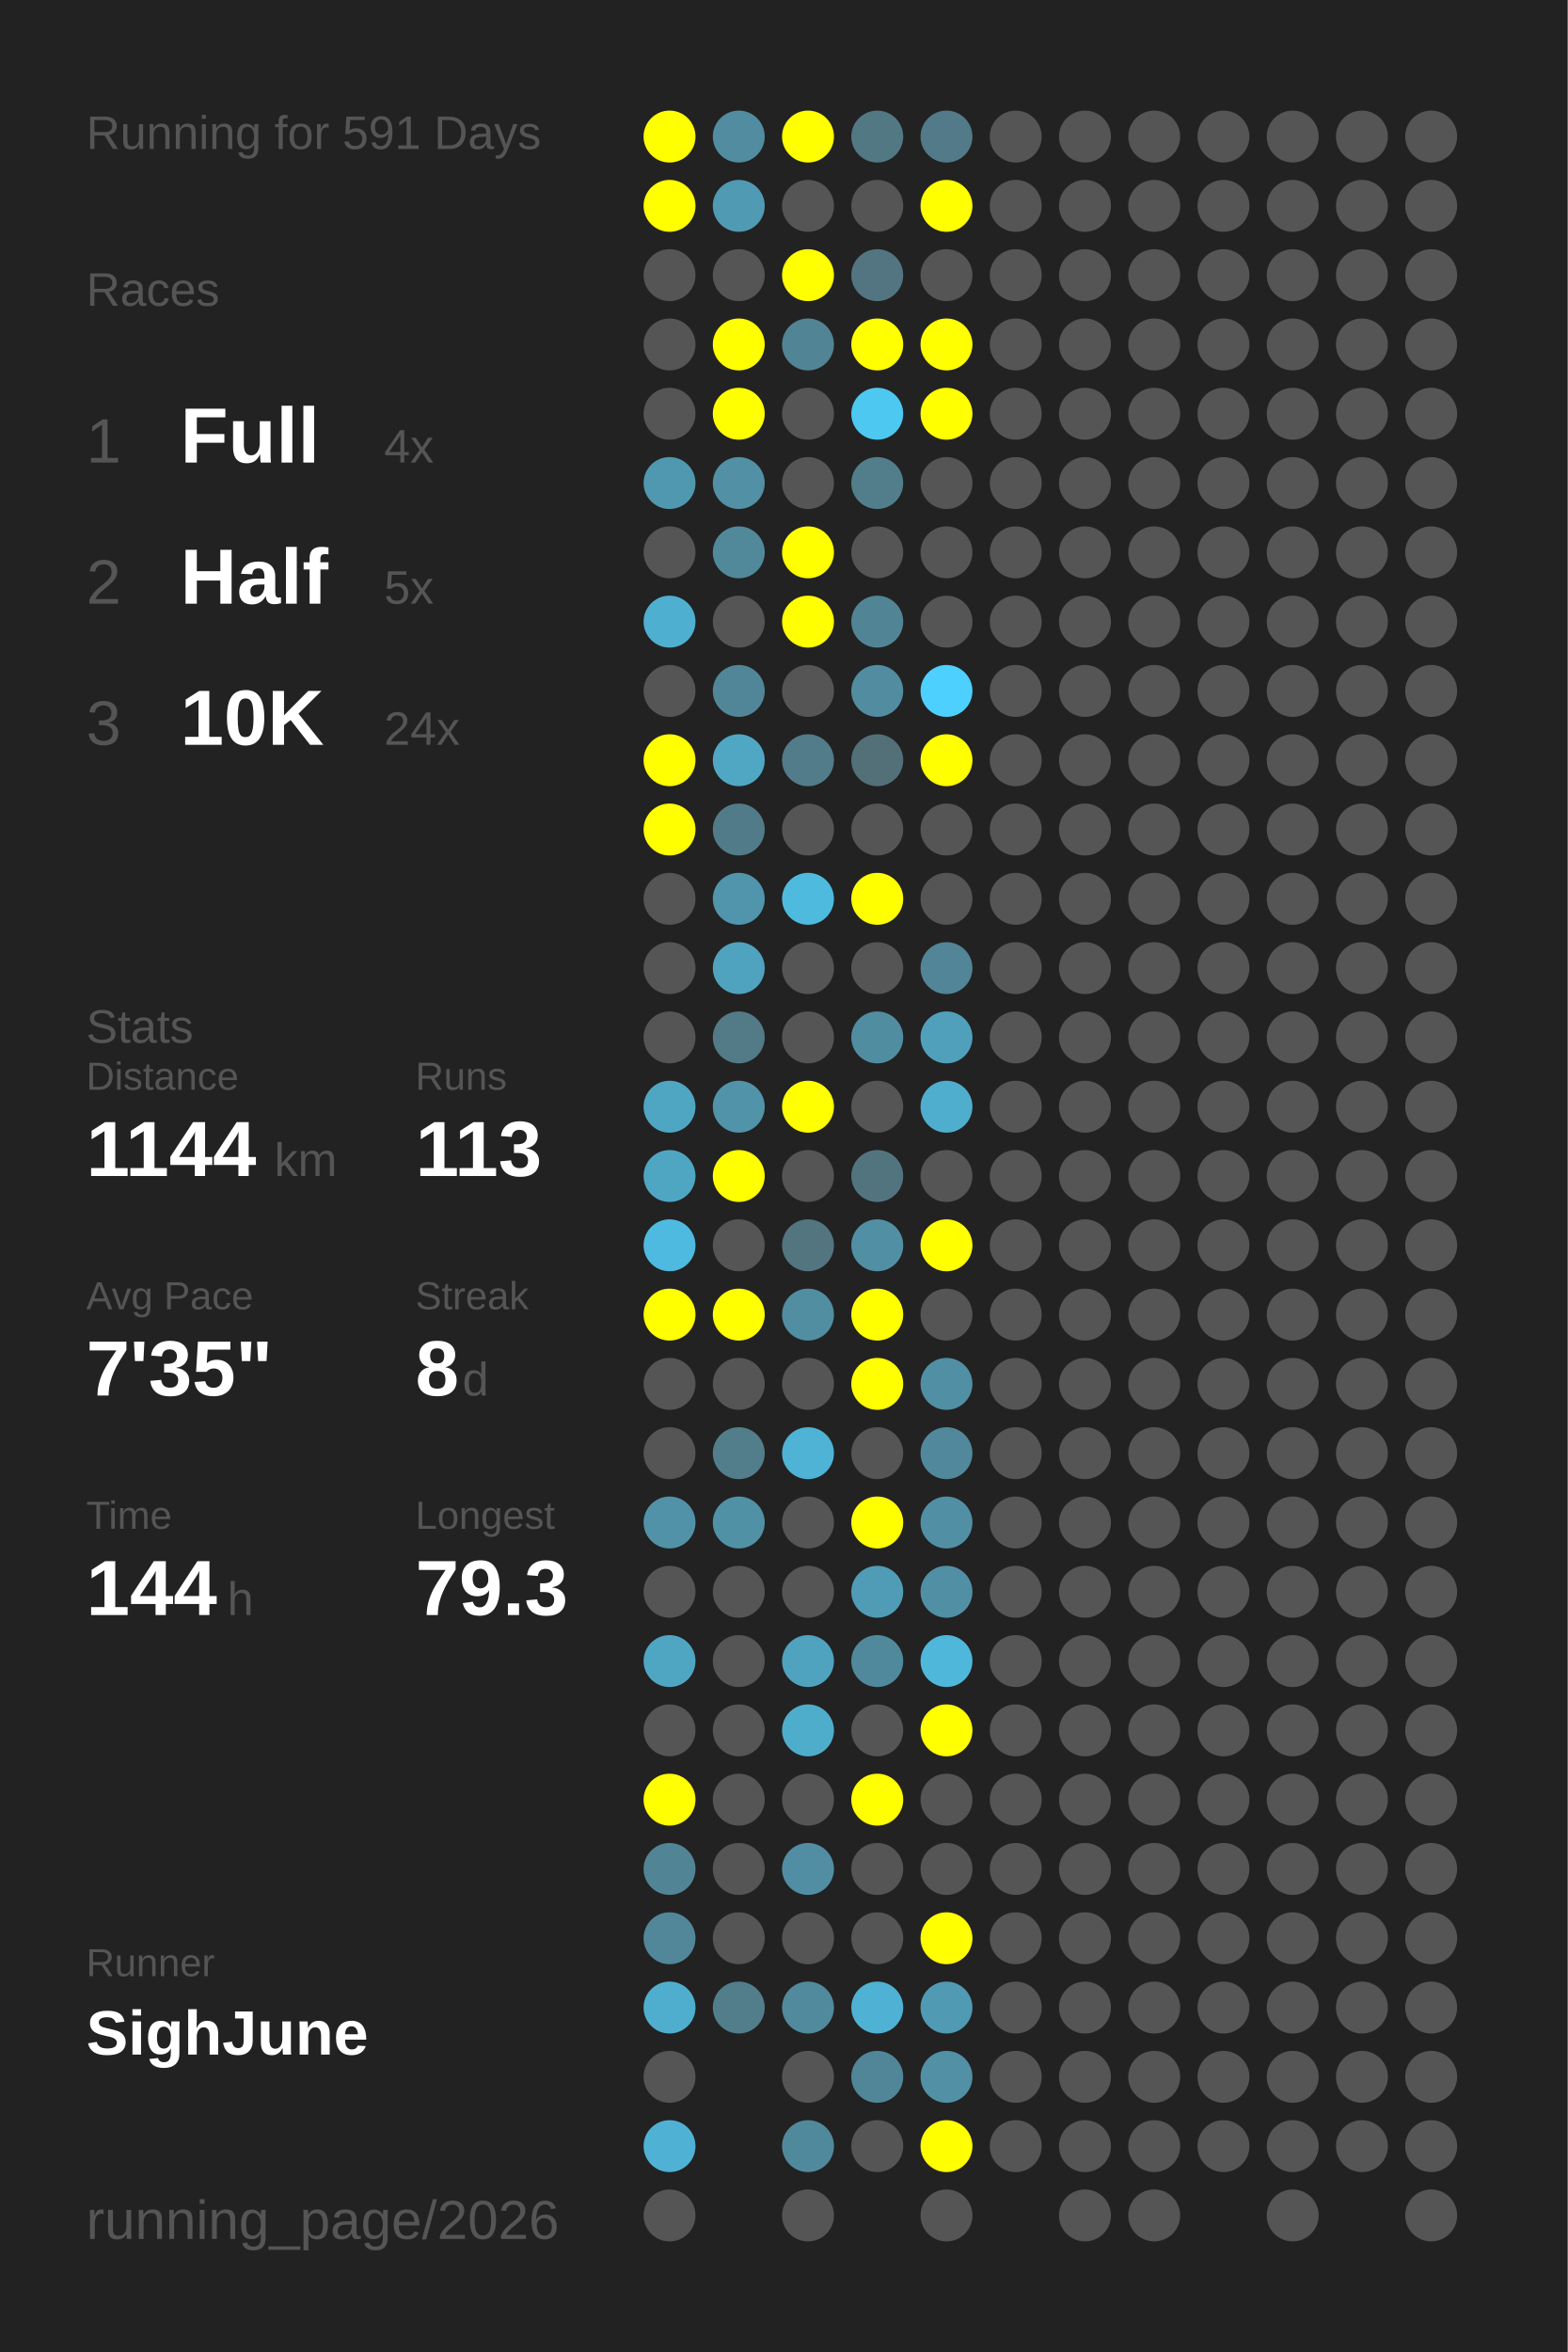
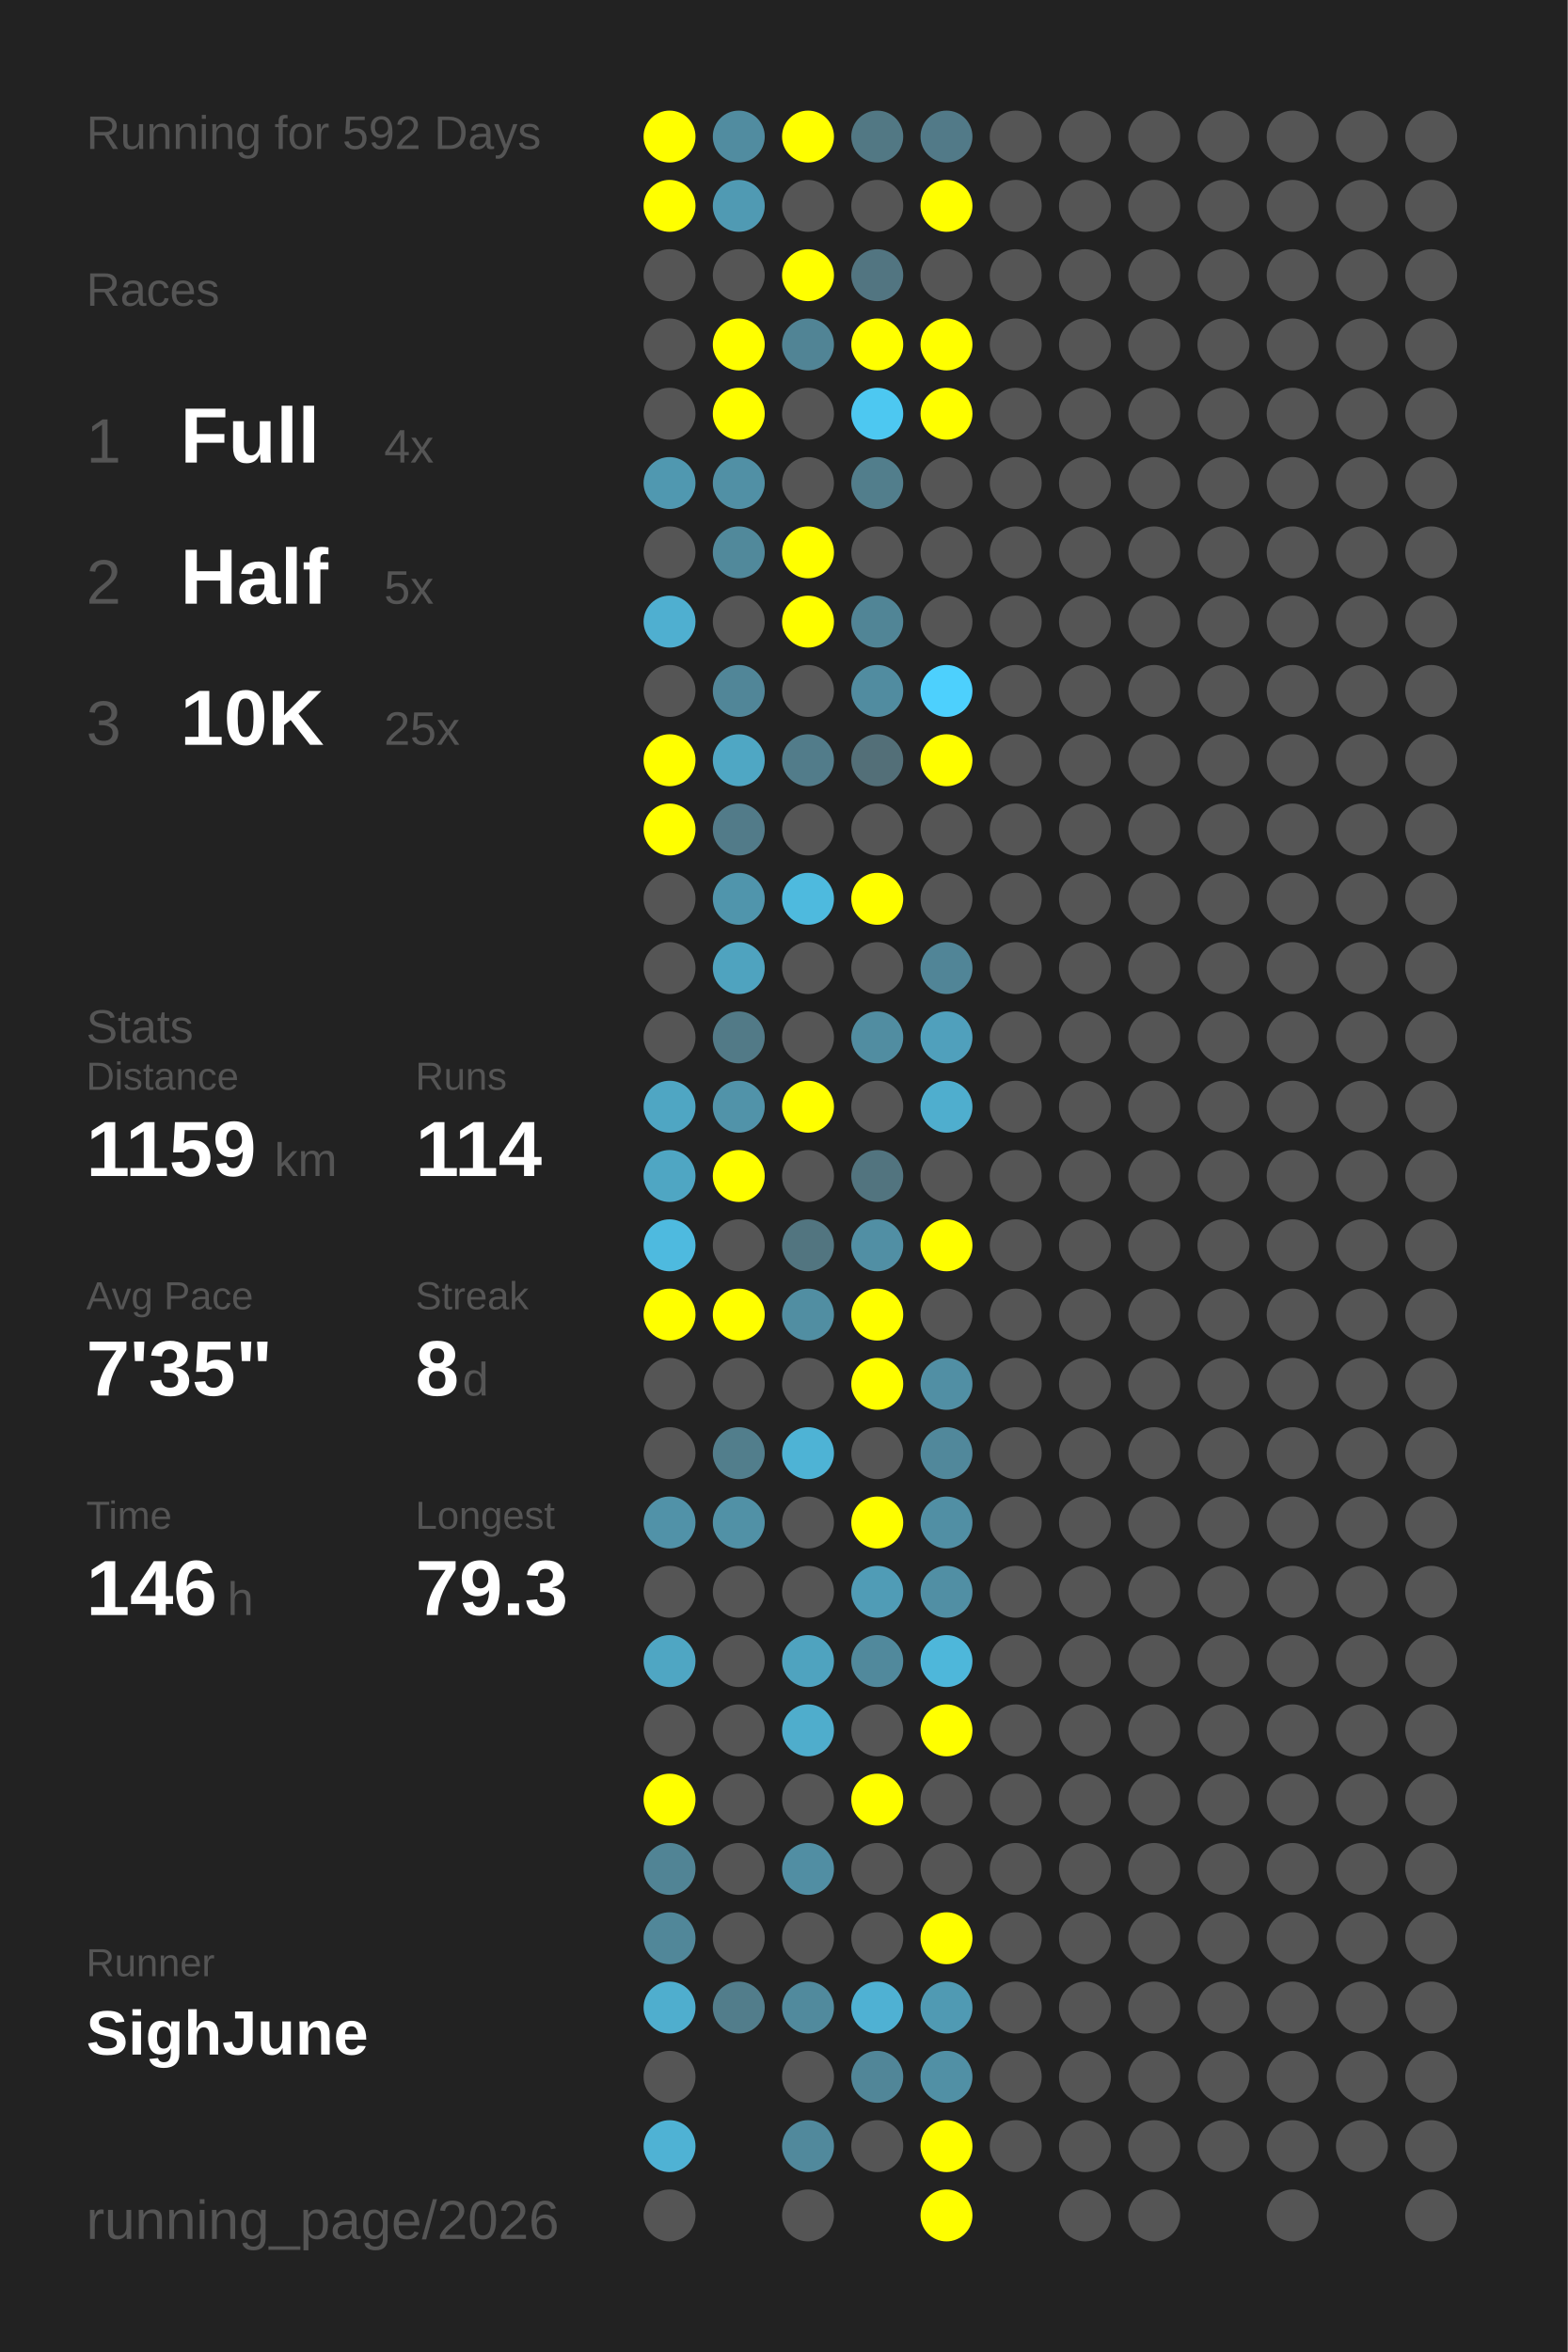
<svg xmlns="http://www.w3.org/2000/svg" baseProfile="full" height="300mm" version="1.1" viewBox="0,0,200,300" width="200mm">
  <defs />
  <rect fill="#222222" height="300" width="200" x="0" y="0" />
-   <text fill="#555555" style="font-size:6px; font-family:Arial;" x="11" y="19">Running for 591 Days</text>
+   <text fill="#555555" style="font-size:6px; font-family:Arial;" x="11" y="19">Running for 592 Days</text>
  <text fill="#555555" style="font-size:6px; font-family:Arial;" x="11" y="39">Races</text>
  <text fill="#555555" style="font-size:8px; font-family:Arial;" x="11" y="59">1</text>
  <text fill="#FFFFFF" style="font-size:10px; font-family:Arial; font-weight:bold;" x="23" y="59">Full</text>
  <text fill="#555555" style="font-size:6px; font-family:Arial;" x="49" y="59">4x</text>
  <text fill="#555555" style="font-size:8px; font-family:Arial;" x="11" y="77">2</text>
  <text fill="#FFFFFF" style="font-size:10px; font-family:Arial; font-weight:bold;" x="23" y="77">Half</text>
  <text fill="#555555" style="font-size:6px; font-family:Arial;" x="49" y="77">5x</text>
  <text fill="#555555" style="font-size:8px; font-family:Arial;" x="11" y="95">3</text>
  <text fill="#FFFFFF" style="font-size:10px; font-family:Arial; font-weight:bold;" x="23" y="95">10K</text>
-   <text fill="#555555" style="font-size:6px; font-family:Arial;" x="49" y="95">24x</text>
+   <text fill="#555555" style="font-size:6px; font-family:Arial;" x="49" y="95">25x</text>
  <text fill="#555555" style="font-size:6px; font-family:Arial;" x="11" y="133">Stats</text>
  <text fill="#555555" style="font-size:5px; font-family:Arial;" x="11" y="139">Distance</text>
-   <text fill="#FFFFFF" style="font-size:10px; font-family:Arial; font-weight:bold;" x="11" y="150">1144</text>
+   <text fill="#FFFFFF" style="font-size:10px; font-family:Arial; font-weight:bold;" x="11" y="150">1159</text>
  <text fill="#555555" style="font-size:6px; font-family:Arial;" x="35" y="150">km</text>
  <text fill="#555555" style="font-size:5px; font-family:Arial;" x="53" y="139">Runs</text>
-   <text fill="#FFFFFF" style="font-size:10px; font-family:Arial; font-weight:bold;" x="53" y="150">113</text>
+   <text fill="#FFFFFF" style="font-size:10px; font-family:Arial; font-weight:bold;" x="53" y="150">114</text>
  <text fill="#555555" style="font-size:5px; font-family:Arial;" x="11" y="167">Avg Pace</text>
  <text fill="#FFFFFF" style="font-size:10px; font-family:Arial; font-weight:bold;" x="11" y="178">7'35"</text>
  <text fill="#555555" style="font-size:5px; font-family:Arial;" x="53" y="167">Streak</text>
  <text fill="#FFFFFF" style="font-size:10px; font-family:Arial; font-weight:bold;" x="53" y="178">8</text>
  <text fill="#555555" style="font-size:6px; font-family:Arial;" x="59" y="178">d</text>
  <text fill="#555555" style="font-size:5px; font-family:Arial;" x="11" y="195">Time</text>
-   <text fill="#FFFFFF" style="font-size:10px; font-family:Arial; font-weight:bold;" x="11" y="206">144</text>
+   <text fill="#FFFFFF" style="font-size:10px; font-family:Arial; font-weight:bold;" x="11" y="206">146</text>
  <text fill="#555555" style="font-size:6px; font-family:Arial;" x="29" y="206">h</text>
  <text fill="#555555" style="font-size:5px; font-family:Arial;" x="53" y="195">Longest</text>
  <text fill="#FFFFFF" style="font-size:10px; font-family:Arial; font-weight:bold;" x="53" y="206">79.3</text>
  <text fill="#555555" style="font-size:5px; font-family:Arial;" x="11" y="252.065">Runner</text>
  <text fill="#FFFFFF" style="font-size:8px; font-family:Arial; font-weight:bold;" x="11" y="262.065">SighJune</text>
  <text fill="#555555" style="font-size:7px; font-family:Arial;" x="11" y="285.581">running_page/2026</text>
  <circle cx="85.417" cy="17.419" fill="#FFFF00" r="3.312" />
  <circle cx="85.417" cy="26.258" fill="#FFFF00" r="3.312" />
  <circle cx="85.417" cy="35.097" fill="#555555" r="3.312" />
  <circle cx="85.417" cy="43.935" fill="#555555" r="3.312" />
  <circle cx="85.417" cy="52.774" fill="#555555" r="3.312" />
  <circle cx="85.417" cy="61.613" fill="#5098b0" r="3.312" />
  <circle cx="85.417" cy="70.452" fill="#555555" r="3.312" />
  <circle cx="85.417" cy="79.29" fill="#4fafd0" r="3.312" />
  <circle cx="85.417" cy="88.129" fill="#555555" r="3.312" />
  <circle cx="85.417" cy="96.968" fill="#FFFF00" r="3.312" />
  <circle cx="85.417" cy="105.806" fill="#FFFF00" r="3.312" />
  <circle cx="85.417" cy="114.645" fill="#555555" r="3.312" />
  <circle cx="85.417" cy="123.484" fill="#555555" r="3.312" />
  <circle cx="85.417" cy="132.323" fill="#555555" r="3.312" />
  <circle cx="85.417" cy="141.161" fill="#4fa6c3" r="3.312" />
  <circle cx="85.417" cy="150" fill="#4fa6c3" r="3.312" />
  <circle cx="85.417" cy="158.839" fill="#4ebadf" r="3.312" />
  <circle cx="85.417" cy="167.677" fill="#FFFF00" r="3.312" />
  <circle cx="85.417" cy="176.516" fill="#555555" r="3.312" />
  <circle cx="85.417" cy="185.355" fill="#555555" r="3.312" />
  <circle cx="85.417" cy="194.194" fill="#5192a8" r="3.312" />
  <circle cx="85.417" cy="203.032" fill="#555555" r="3.312" />
  <circle cx="85.417" cy="211.871" fill="#4fa6c3" r="3.312" />
  <circle cx="85.417" cy="220.71" fill="#555555" r="3.312" />
  <circle cx="85.417" cy="229.548" fill="#FFFF00" r="3.312" />
  <circle cx="85.417" cy="238.387" fill="#518495" r="3.312" />
  <circle cx="85.417" cy="247.226" fill="#518799" r="3.312" />
  <circle cx="85.417" cy="256.065" fill="#4faece" r="3.312" />
  <circle cx="85.417" cy="264.903" fill="#555555" r="3.312" />
  <circle cx="85.417" cy="273.742" fill="#4fb2d4" r="3.312" />
  <circle cx="85.417" cy="282.581" fill="#555555" r="3.312" />
  <circle cx="94.25" cy="17.419" fill="#518ca0" r="3.312" />
  <circle cx="94.25" cy="26.258" fill="#509ab3" r="3.312" />
  <circle cx="94.25" cy="35.097" fill="#555555" r="3.312" />
  <circle cx="94.25" cy="43.935" fill="#FFFF00" r="3.312" />
  <circle cx="94.25" cy="52.774" fill="#FFFF00" r="3.312" />
  <circle cx="94.25" cy="61.613" fill="#5190a5" r="3.312" />
  <circle cx="94.25" cy="70.452" fill="#51899b" r="3.312" />
  <circle cx="94.25" cy="79.29" fill="#555555" r="3.312" />
  <circle cx="94.25" cy="88.129" fill="#518698" r="3.312" />
  <circle cx="94.25" cy="96.968" fill="#4fa7c4" r="3.312" />
  <circle cx="94.25" cy="105.806" fill="#527b89" r="3.312" />
  <circle cx="94.25" cy="114.645" fill="#5095ac" r="3.312" />
  <circle cx="94.25" cy="123.484" fill="#4fa3bf" r="3.312" />
  <circle cx="94.25" cy="132.323" fill="#527a87" r="3.312" />
  <circle cx="94.25" cy="141.161" fill="#5193a9" r="3.312" />
  <circle cx="94.25" cy="150" fill="#FFFF00" r="3.312" />
  <circle cx="94.25" cy="158.839" fill="#555555" r="3.312" />
  <circle cx="94.25" cy="167.677" fill="#FFFF00" r="3.312" />
  <circle cx="94.25" cy="176.516" fill="#555555" r="3.312" />
  <circle cx="94.25" cy="185.355" fill="#527e8c" r="3.312" />
  <circle cx="94.25" cy="194.194" fill="#5191a6" r="3.312" />
  <circle cx="94.25" cy="203.032" fill="#555555" r="3.312" />
  <circle cx="94.25" cy="211.871" fill="#555555" r="3.312" />
  <circle cx="94.25" cy="220.71" fill="#555555" r="3.312" />
  <circle cx="94.25" cy="229.548" fill="#555555" r="3.312" />
  <circle cx="94.25" cy="238.387" fill="#555555" r="3.312" />
  <circle cx="94.25" cy="247.226" fill="#555555" r="3.312" />
  <circle cx="94.25" cy="256.065" fill="#527d8b" r="3.312" />
  <circle cx="103.083" cy="17.419" fill="#FFFF00" r="3.312" />
  <circle cx="103.083" cy="26.258" fill="#555555" r="3.312" />
  <circle cx="103.083" cy="35.097" fill="#FFFF00" r="3.312" />
  <circle cx="103.083" cy="43.935" fill="#518495" r="3.312" />
  <circle cx="103.083" cy="52.774" fill="#555555" r="3.312" />
  <circle cx="103.083" cy="61.613" fill="#555555" r="3.312" />
  <circle cx="103.083" cy="70.452" fill="#FFFF00" r="3.312" />
  <circle cx="103.083" cy="79.29" fill="#FFFF00" r="3.312" />
  <circle cx="103.083" cy="88.129" fill="#555555" r="3.312" />
  <circle cx="103.083" cy="96.968" fill="#527c8a" r="3.312" />
  <circle cx="103.083" cy="105.806" fill="#555555" r="3.312" />
  <circle cx="103.083" cy="114.645" fill="#4ebade" r="3.312" />
  <circle cx="103.083" cy="123.484" fill="#555555" r="3.312" />
  <circle cx="103.083" cy="132.323" fill="#555555" r="3.312" />
  <circle cx="103.083" cy="141.161" fill="#FFFF00" r="3.312" />
  <circle cx="103.083" cy="150" fill="#555555" r="3.312" />
  <circle cx="103.083" cy="158.839" fill="#527580" r="3.312" />
  <circle cx="103.083" cy="167.677" fill="#518ea2" r="3.312" />
  <circle cx="103.083" cy="176.516" fill="#555555" r="3.312" />
  <circle cx="103.083" cy="185.355" fill="#4eb3d5" r="3.312" />
  <circle cx="103.083" cy="194.194" fill="#555555" r="3.312" />
  <circle cx="103.083" cy="203.032" fill="#555555" r="3.312" />
  <circle cx="103.083" cy="211.871" fill="#4fa3bf" r="3.312" />
  <circle cx="103.083" cy="220.71" fill="#4fadcc" r="3.312" />
  <circle cx="103.083" cy="229.548" fill="#555555" r="3.312" />
  <circle cx="103.083" cy="238.387" fill="#518ea3" r="3.312" />
  <circle cx="103.083" cy="247.226" fill="#555555" r="3.312" />
  <circle cx="103.083" cy="256.065" fill="#518a9d" r="3.312" />
  <circle cx="103.083" cy="264.903" fill="#555555" r="3.312" />
  <circle cx="103.083" cy="273.742" fill="#51899c" r="3.312" />
  <circle cx="103.083" cy="282.581" fill="#555555" r="3.312" />
  <circle cx="111.917" cy="17.419" fill="#527884" r="3.312" />
  <circle cx="111.917" cy="26.258" fill="#555555" r="3.312" />
  <circle cx="111.917" cy="35.097" fill="#527581" r="3.312" />
  <circle cx="111.917" cy="43.935" fill="#FFFF00" r="3.312" />
  <circle cx="111.917" cy="52.774" fill="#4dc8f1" r="3.312" />
  <circle cx="111.917" cy="61.613" fill="#527e8c" r="3.312" />
  <circle cx="111.917" cy="70.452" fill="#555555" r="3.312" />
  <circle cx="111.917" cy="79.29" fill="#518596" r="3.312" />
  <circle cx="111.917" cy="88.129" fill="#518ca0" r="3.312" />
  <circle cx="111.917" cy="96.968" fill="#536f78" r="3.312" />
  <circle cx="111.917" cy="105.806" fill="#555555" r="3.312" />
  <circle cx="111.917" cy="114.645" fill="#FFFF00" r="3.312" />
  <circle cx="111.917" cy="123.484" fill="#555555" r="3.312" />
  <circle cx="111.917" cy="132.323" fill="#518da1" r="3.312" />
  <circle cx="111.917" cy="141.161" fill="#555555" r="3.312" />
  <circle cx="111.917" cy="150" fill="#52747f" r="3.312" />
  <circle cx="111.917" cy="158.839" fill="#518fa4" r="3.312" />
  <circle cx="111.917" cy="167.677" fill="#FFFF00" r="3.312" />
  <circle cx="111.917" cy="176.516" fill="#FFFF00" r="3.312" />
  <circle cx="111.917" cy="185.355" fill="#555555" r="3.312" />
  <circle cx="111.917" cy="194.194" fill="#FFFF00" r="3.312" />
  <circle cx="111.917" cy="203.032" fill="#509cb6" r="3.312" />
  <circle cx="111.917" cy="211.871" fill="#51899c" r="3.312" />
  <circle cx="111.917" cy="220.71" fill="#555555" r="3.312" />
  <circle cx="111.917" cy="229.548" fill="#FFFF00" r="3.312" />
  <circle cx="111.917" cy="238.387" fill="#555555" r="3.312" />
  <circle cx="111.917" cy="247.226" fill="#555555" r="3.312" />
  <circle cx="111.917" cy="256.065" fill="#4fb1d3" r="3.312" />
  <circle cx="111.917" cy="264.903" fill="#518698" r="3.312" />
  <circle cx="111.917" cy="273.742" fill="#555555" r="3.312" />
  <circle cx="120.75" cy="17.419" fill="#527a88" r="3.312" />
  <circle cx="120.75" cy="26.258" fill="#FFFF00" r="3.312" />
  <circle cx="120.75" cy="35.097" fill="#555555" r="3.312" />
  <circle cx="120.75" cy="43.935" fill="#FFFF00" r="3.312" />
  <circle cx="120.75" cy="52.774" fill="#FFFF00" r="3.312" />
  <circle cx="120.75" cy="61.613" fill="#555555" r="3.312" />
  <circle cx="120.75" cy="70.452" fill="#555555" r="3.312" />
  <circle cx="120.75" cy="79.29" fill="#555555" r="3.312" />
  <circle cx="120.75" cy="88.129" fill="#4dd0fd" r="3.312" />
  <circle cx="120.75" cy="96.968" fill="#FFFF00" r="3.312" />
  <circle cx="120.75" cy="105.806" fill="#555555" r="3.312" />
  <circle cx="120.75" cy="114.645" fill="#555555" r="3.312" />
  <circle cx="120.75" cy="123.484" fill="#518597" r="3.312" />
  <circle cx="120.75" cy="132.323" fill="#50a0bc" r="3.312" />
  <circle cx="120.75" cy="141.161" fill="#4faece" r="3.312" />
  <circle cx="120.75" cy="150" fill="#555555" r="3.312" />
  <circle cx="120.75" cy="158.839" fill="#FFFF00" r="3.312" />
  <circle cx="120.75" cy="167.677" fill="#555555" r="3.312" />
  <circle cx="120.75" cy="176.516" fill="#518fa4" r="3.312" />
  <circle cx="120.75" cy="185.355" fill="#51889b" r="3.312" />
  <circle cx="120.75" cy="194.194" fill="#518fa4" r="3.312" />
  <circle cx="120.75" cy="203.032" fill="#518fa4" r="3.312" />
  <circle cx="120.75" cy="211.871" fill="#4eb7da" r="3.312" />
  <circle cx="120.75" cy="220.71" fill="#FFFF00" r="3.312" />
  <circle cx="120.75" cy="229.548" fill="#555555" r="3.312" />
  <circle cx="120.75" cy="238.387" fill="#555555" r="3.312" />
  <circle cx="120.75" cy="247.226" fill="#FFFF00" r="3.312" />
  <circle cx="120.75" cy="256.065" fill="#509ab3" r="3.312" />
  <circle cx="120.75" cy="264.903" fill="#5190a5" r="3.312" />
  <circle cx="120.75" cy="273.742" fill="#FFFF00" r="3.312" />
-   <circle cx="120.75" cy="282.581" fill="#555555" r="3.312" />
+   <circle cx="120.75" cy="282.581" fill="#FFFF00" r="3.312" />
  <circle cx="129.583" cy="17.419" fill="#555555" r="3.312" />
  <circle cx="129.583" cy="26.258" fill="#555555" r="3.312" />
  <circle cx="129.583" cy="35.097" fill="#555555" r="3.312" />
  <circle cx="129.583" cy="43.935" fill="#555555" r="3.312" />
  <circle cx="129.583" cy="52.774" fill="#555555" r="3.312" />
  <circle cx="129.583" cy="61.613" fill="#555555" r="3.312" />
  <circle cx="129.583" cy="70.452" fill="#555555" r="3.312" />
  <circle cx="129.583" cy="79.29" fill="#555555" r="3.312" />
  <circle cx="129.583" cy="88.129" fill="#555555" r="3.312" />
  <circle cx="129.583" cy="96.968" fill="#555555" r="3.312" />
  <circle cx="129.583" cy="105.806" fill="#555555" r="3.312" />
  <circle cx="129.583" cy="114.645" fill="#555555" r="3.312" />
  <circle cx="129.583" cy="123.484" fill="#555555" r="3.312" />
  <circle cx="129.583" cy="132.323" fill="#555555" r="3.312" />
  <circle cx="129.583" cy="141.161" fill="#555555" r="3.312" />
  <circle cx="129.583" cy="150" fill="#555555" r="3.312" />
  <circle cx="129.583" cy="158.839" fill="#555555" r="3.312" />
  <circle cx="129.583" cy="167.677" fill="#555555" r="3.312" />
  <circle cx="129.583" cy="176.516" fill="#555555" r="3.312" />
  <circle cx="129.583" cy="185.355" fill="#555555" r="3.312" />
  <circle cx="129.583" cy="194.194" fill="#555555" r="3.312" />
  <circle cx="129.583" cy="203.032" fill="#555555" r="3.312" />
  <circle cx="129.583" cy="211.871" fill="#555555" r="3.312" />
  <circle cx="129.583" cy="220.71" fill="#555555" r="3.312" />
  <circle cx="129.583" cy="229.548" fill="#555555" r="3.312" />
  <circle cx="129.583" cy="238.387" fill="#555555" r="3.312" />
  <circle cx="129.583" cy="247.226" fill="#555555" r="3.312" />
  <circle cx="129.583" cy="256.065" fill="#555555" r="3.312" />
  <circle cx="129.583" cy="264.903" fill="#555555" r="3.312" />
  <circle cx="129.583" cy="273.742" fill="#555555" r="3.312" />
  <circle cx="138.417" cy="17.419" fill="#555555" r="3.312" />
  <circle cx="138.417" cy="26.258" fill="#555555" r="3.312" />
  <circle cx="138.417" cy="35.097" fill="#555555" r="3.312" />
  <circle cx="138.417" cy="43.935" fill="#555555" r="3.312" />
  <circle cx="138.417" cy="52.774" fill="#555555" r="3.312" />
  <circle cx="138.417" cy="61.613" fill="#555555" r="3.312" />
  <circle cx="138.417" cy="70.452" fill="#555555" r="3.312" />
  <circle cx="138.417" cy="79.29" fill="#555555" r="3.312" />
  <circle cx="138.417" cy="88.129" fill="#555555" r="3.312" />
  <circle cx="138.417" cy="96.968" fill="#555555" r="3.312" />
  <circle cx="138.417" cy="105.806" fill="#555555" r="3.312" />
  <circle cx="138.417" cy="114.645" fill="#555555" r="3.312" />
  <circle cx="138.417" cy="123.484" fill="#555555" r="3.312" />
  <circle cx="138.417" cy="132.323" fill="#555555" r="3.312" />
  <circle cx="138.417" cy="141.161" fill="#555555" r="3.312" />
  <circle cx="138.417" cy="150" fill="#555555" r="3.312" />
  <circle cx="138.417" cy="158.839" fill="#555555" r="3.312" />
  <circle cx="138.417" cy="167.677" fill="#555555" r="3.312" />
  <circle cx="138.417" cy="176.516" fill="#555555" r="3.312" />
  <circle cx="138.417" cy="185.355" fill="#555555" r="3.312" />
  <circle cx="138.417" cy="194.194" fill="#555555" r="3.312" />
  <circle cx="138.417" cy="203.032" fill="#555555" r="3.312" />
  <circle cx="138.417" cy="211.871" fill="#555555" r="3.312" />
  <circle cx="138.417" cy="220.71" fill="#555555" r="3.312" />
  <circle cx="138.417" cy="229.548" fill="#555555" r="3.312" />
  <circle cx="138.417" cy="238.387" fill="#555555" r="3.312" />
  <circle cx="138.417" cy="247.226" fill="#555555" r="3.312" />
  <circle cx="138.417" cy="256.065" fill="#555555" r="3.312" />
  <circle cx="138.417" cy="264.903" fill="#555555" r="3.312" />
  <circle cx="138.417" cy="273.742" fill="#555555" r="3.312" />
  <circle cx="138.417" cy="282.581" fill="#555555" r="3.312" />
  <circle cx="147.25" cy="17.419" fill="#555555" r="3.312" />
  <circle cx="147.25" cy="26.258" fill="#555555" r="3.312" />
  <circle cx="147.25" cy="35.097" fill="#555555" r="3.312" />
  <circle cx="147.25" cy="43.935" fill="#555555" r="3.312" />
  <circle cx="147.25" cy="52.774" fill="#555555" r="3.312" />
  <circle cx="147.25" cy="61.613" fill="#555555" r="3.312" />
  <circle cx="147.25" cy="70.452" fill="#555555" r="3.312" />
  <circle cx="147.25" cy="79.29" fill="#555555" r="3.312" />
  <circle cx="147.25" cy="88.129" fill="#555555" r="3.312" />
  <circle cx="147.25" cy="96.968" fill="#555555" r="3.312" />
  <circle cx="147.25" cy="105.806" fill="#555555" r="3.312" />
  <circle cx="147.25" cy="114.645" fill="#555555" r="3.312" />
  <circle cx="147.25" cy="123.484" fill="#555555" r="3.312" />
  <circle cx="147.25" cy="132.323" fill="#555555" r="3.312" />
  <circle cx="147.25" cy="141.161" fill="#555555" r="3.312" />
  <circle cx="147.25" cy="150" fill="#555555" r="3.312" />
  <circle cx="147.25" cy="158.839" fill="#555555" r="3.312" />
  <circle cx="147.25" cy="167.677" fill="#555555" r="3.312" />
  <circle cx="147.25" cy="176.516" fill="#555555" r="3.312" />
  <circle cx="147.25" cy="185.355" fill="#555555" r="3.312" />
  <circle cx="147.25" cy="194.194" fill="#555555" r="3.312" />
  <circle cx="147.25" cy="203.032" fill="#555555" r="3.312" />
  <circle cx="147.25" cy="211.871" fill="#555555" r="3.312" />
  <circle cx="147.25" cy="220.71" fill="#555555" r="3.312" />
  <circle cx="147.25" cy="229.548" fill="#555555" r="3.312" />
  <circle cx="147.25" cy="238.387" fill="#555555" r="3.312" />
  <circle cx="147.25" cy="247.226" fill="#555555" r="3.312" />
  <circle cx="147.25" cy="256.065" fill="#555555" r="3.312" />
  <circle cx="147.25" cy="264.903" fill="#555555" r="3.312" />
  <circle cx="147.25" cy="273.742" fill="#555555" r="3.312" />
  <circle cx="147.25" cy="282.581" fill="#555555" r="3.312" />
  <circle cx="156.083" cy="17.419" fill="#555555" r="3.312" />
  <circle cx="156.083" cy="26.258" fill="#555555" r="3.312" />
  <circle cx="156.083" cy="35.097" fill="#555555" r="3.312" />
  <circle cx="156.083" cy="43.935" fill="#555555" r="3.312" />
  <circle cx="156.083" cy="52.774" fill="#555555" r="3.312" />
  <circle cx="156.083" cy="61.613" fill="#555555" r="3.312" />
  <circle cx="156.083" cy="70.452" fill="#555555" r="3.312" />
  <circle cx="156.083" cy="79.29" fill="#555555" r="3.312" />
  <circle cx="156.083" cy="88.129" fill="#555555" r="3.312" />
  <circle cx="156.083" cy="96.968" fill="#555555" r="3.312" />
  <circle cx="156.083" cy="105.806" fill="#555555" r="3.312" />
  <circle cx="156.083" cy="114.645" fill="#555555" r="3.312" />
  <circle cx="156.083" cy="123.484" fill="#555555" r="3.312" />
  <circle cx="156.083" cy="132.323" fill="#555555" r="3.312" />
  <circle cx="156.083" cy="141.161" fill="#555555" r="3.312" />
  <circle cx="156.083" cy="150" fill="#555555" r="3.312" />
  <circle cx="156.083" cy="158.839" fill="#555555" r="3.312" />
  <circle cx="156.083" cy="167.677" fill="#555555" r="3.312" />
  <circle cx="156.083" cy="176.516" fill="#555555" r="3.312" />
  <circle cx="156.083" cy="185.355" fill="#555555" r="3.312" />
  <circle cx="156.083" cy="194.194" fill="#555555" r="3.312" />
  <circle cx="156.083" cy="203.032" fill="#555555" r="3.312" />
  <circle cx="156.083" cy="211.871" fill="#555555" r="3.312" />
  <circle cx="156.083" cy="220.71" fill="#555555" r="3.312" />
  <circle cx="156.083" cy="229.548" fill="#555555" r="3.312" />
  <circle cx="156.083" cy="238.387" fill="#555555" r="3.312" />
  <circle cx="156.083" cy="247.226" fill="#555555" r="3.312" />
  <circle cx="156.083" cy="256.065" fill="#555555" r="3.312" />
  <circle cx="156.083" cy="264.903" fill="#555555" r="3.312" />
  <circle cx="156.083" cy="273.742" fill="#555555" r="3.312" />
  <circle cx="164.917" cy="17.419" fill="#555555" r="3.312" />
  <circle cx="164.917" cy="26.258" fill="#555555" r="3.312" />
  <circle cx="164.917" cy="35.097" fill="#555555" r="3.312" />
  <circle cx="164.917" cy="43.935" fill="#555555" r="3.312" />
  <circle cx="164.917" cy="52.774" fill="#555555" r="3.312" />
  <circle cx="164.917" cy="61.613" fill="#555555" r="3.312" />
  <circle cx="164.917" cy="70.452" fill="#555555" r="3.312" />
  <circle cx="164.917" cy="79.29" fill="#555555" r="3.312" />
  <circle cx="164.917" cy="88.129" fill="#555555" r="3.312" />
  <circle cx="164.917" cy="96.968" fill="#555555" r="3.312" />
  <circle cx="164.917" cy="105.806" fill="#555555" r="3.312" />
  <circle cx="164.917" cy="114.645" fill="#555555" r="3.312" />
  <circle cx="164.917" cy="123.484" fill="#555555" r="3.312" />
  <circle cx="164.917" cy="132.323" fill="#555555" r="3.312" />
  <circle cx="164.917" cy="141.161" fill="#555555" r="3.312" />
  <circle cx="164.917" cy="150" fill="#555555" r="3.312" />
  <circle cx="164.917" cy="158.839" fill="#555555" r="3.312" />
  <circle cx="164.917" cy="167.677" fill="#555555" r="3.312" />
  <circle cx="164.917" cy="176.516" fill="#555555" r="3.312" />
  <circle cx="164.917" cy="185.355" fill="#555555" r="3.312" />
  <circle cx="164.917" cy="194.194" fill="#555555" r="3.312" />
  <circle cx="164.917" cy="203.032" fill="#555555" r="3.312" />
  <circle cx="164.917" cy="211.871" fill="#555555" r="3.312" />
  <circle cx="164.917" cy="220.71" fill="#555555" r="3.312" />
  <circle cx="164.917" cy="229.548" fill="#555555" r="3.312" />
  <circle cx="164.917" cy="238.387" fill="#555555" r="3.312" />
  <circle cx="164.917" cy="247.226" fill="#555555" r="3.312" />
  <circle cx="164.917" cy="256.065" fill="#555555" r="3.312" />
  <circle cx="164.917" cy="264.903" fill="#555555" r="3.312" />
  <circle cx="164.917" cy="273.742" fill="#555555" r="3.312" />
  <circle cx="164.917" cy="282.581" fill="#555555" r="3.312" />
  <circle cx="173.75" cy="17.419" fill="#555555" r="3.312" />
  <circle cx="173.75" cy="26.258" fill="#555555" r="3.312" />
  <circle cx="173.75" cy="35.097" fill="#555555" r="3.312" />
  <circle cx="173.75" cy="43.935" fill="#555555" r="3.312" />
  <circle cx="173.75" cy="52.774" fill="#555555" r="3.312" />
  <circle cx="173.75" cy="61.613" fill="#555555" r="3.312" />
  <circle cx="173.75" cy="70.452" fill="#555555" r="3.312" />
  <circle cx="173.75" cy="79.29" fill="#555555" r="3.312" />
  <circle cx="173.75" cy="88.129" fill="#555555" r="3.312" />
  <circle cx="173.75" cy="96.968" fill="#555555" r="3.312" />
  <circle cx="173.75" cy="105.806" fill="#555555" r="3.312" />
  <circle cx="173.75" cy="114.645" fill="#555555" r="3.312" />
  <circle cx="173.75" cy="123.484" fill="#555555" r="3.312" />
  <circle cx="173.75" cy="132.323" fill="#555555" r="3.312" />
  <circle cx="173.75" cy="141.161" fill="#555555" r="3.312" />
  <circle cx="173.75" cy="150" fill="#555555" r="3.312" />
  <circle cx="173.75" cy="158.839" fill="#555555" r="3.312" />
  <circle cx="173.75" cy="167.677" fill="#555555" r="3.312" />
  <circle cx="173.75" cy="176.516" fill="#555555" r="3.312" />
  <circle cx="173.75" cy="185.355" fill="#555555" r="3.312" />
  <circle cx="173.75" cy="194.194" fill="#555555" r="3.312" />
  <circle cx="173.75" cy="203.032" fill="#555555" r="3.312" />
  <circle cx="173.75" cy="211.871" fill="#555555" r="3.312" />
  <circle cx="173.75" cy="220.71" fill="#555555" r="3.312" />
  <circle cx="173.75" cy="229.548" fill="#555555" r="3.312" />
  <circle cx="173.75" cy="238.387" fill="#555555" r="3.312" />
  <circle cx="173.75" cy="247.226" fill="#555555" r="3.312" />
  <circle cx="173.75" cy="256.065" fill="#555555" r="3.312" />
  <circle cx="173.75" cy="264.903" fill="#555555" r="3.312" />
  <circle cx="173.75" cy="273.742" fill="#555555" r="3.312" />
  <circle cx="182.583" cy="17.419" fill="#555555" r="3.312" />
  <circle cx="182.583" cy="26.258" fill="#555555" r="3.312" />
  <circle cx="182.583" cy="35.097" fill="#555555" r="3.312" />
  <circle cx="182.583" cy="43.935" fill="#555555" r="3.312" />
  <circle cx="182.583" cy="52.774" fill="#555555" r="3.312" />
  <circle cx="182.583" cy="61.613" fill="#555555" r="3.312" />
  <circle cx="182.583" cy="70.452" fill="#555555" r="3.312" />
  <circle cx="182.583" cy="79.29" fill="#555555" r="3.312" />
  <circle cx="182.583" cy="88.129" fill="#555555" r="3.312" />
  <circle cx="182.583" cy="96.968" fill="#555555" r="3.312" />
  <circle cx="182.583" cy="105.806" fill="#555555" r="3.312" />
  <circle cx="182.583" cy="114.645" fill="#555555" r="3.312" />
  <circle cx="182.583" cy="123.484" fill="#555555" r="3.312" />
  <circle cx="182.583" cy="132.323" fill="#555555" r="3.312" />
  <circle cx="182.583" cy="141.161" fill="#555555" r="3.312" />
  <circle cx="182.583" cy="150" fill="#555555" r="3.312" />
  <circle cx="182.583" cy="158.839" fill="#555555" r="3.312" />
  <circle cx="182.583" cy="167.677" fill="#555555" r="3.312" />
  <circle cx="182.583" cy="176.516" fill="#555555" r="3.312" />
  <circle cx="182.583" cy="185.355" fill="#555555" r="3.312" />
  <circle cx="182.583" cy="194.194" fill="#555555" r="3.312" />
  <circle cx="182.583" cy="203.032" fill="#555555" r="3.312" />
  <circle cx="182.583" cy="211.871" fill="#555555" r="3.312" />
  <circle cx="182.583" cy="220.71" fill="#555555" r="3.312" />
  <circle cx="182.583" cy="229.548" fill="#555555" r="3.312" />
  <circle cx="182.583" cy="238.387" fill="#555555" r="3.312" />
  <circle cx="182.583" cy="247.226" fill="#555555" r="3.312" />
  <circle cx="182.583" cy="256.065" fill="#555555" r="3.312" />
  <circle cx="182.583" cy="264.903" fill="#555555" r="3.312" />
  <circle cx="182.583" cy="273.742" fill="#555555" r="3.312" />
  <circle cx="182.583" cy="282.581" fill="#555555" r="3.312" />
</svg>
